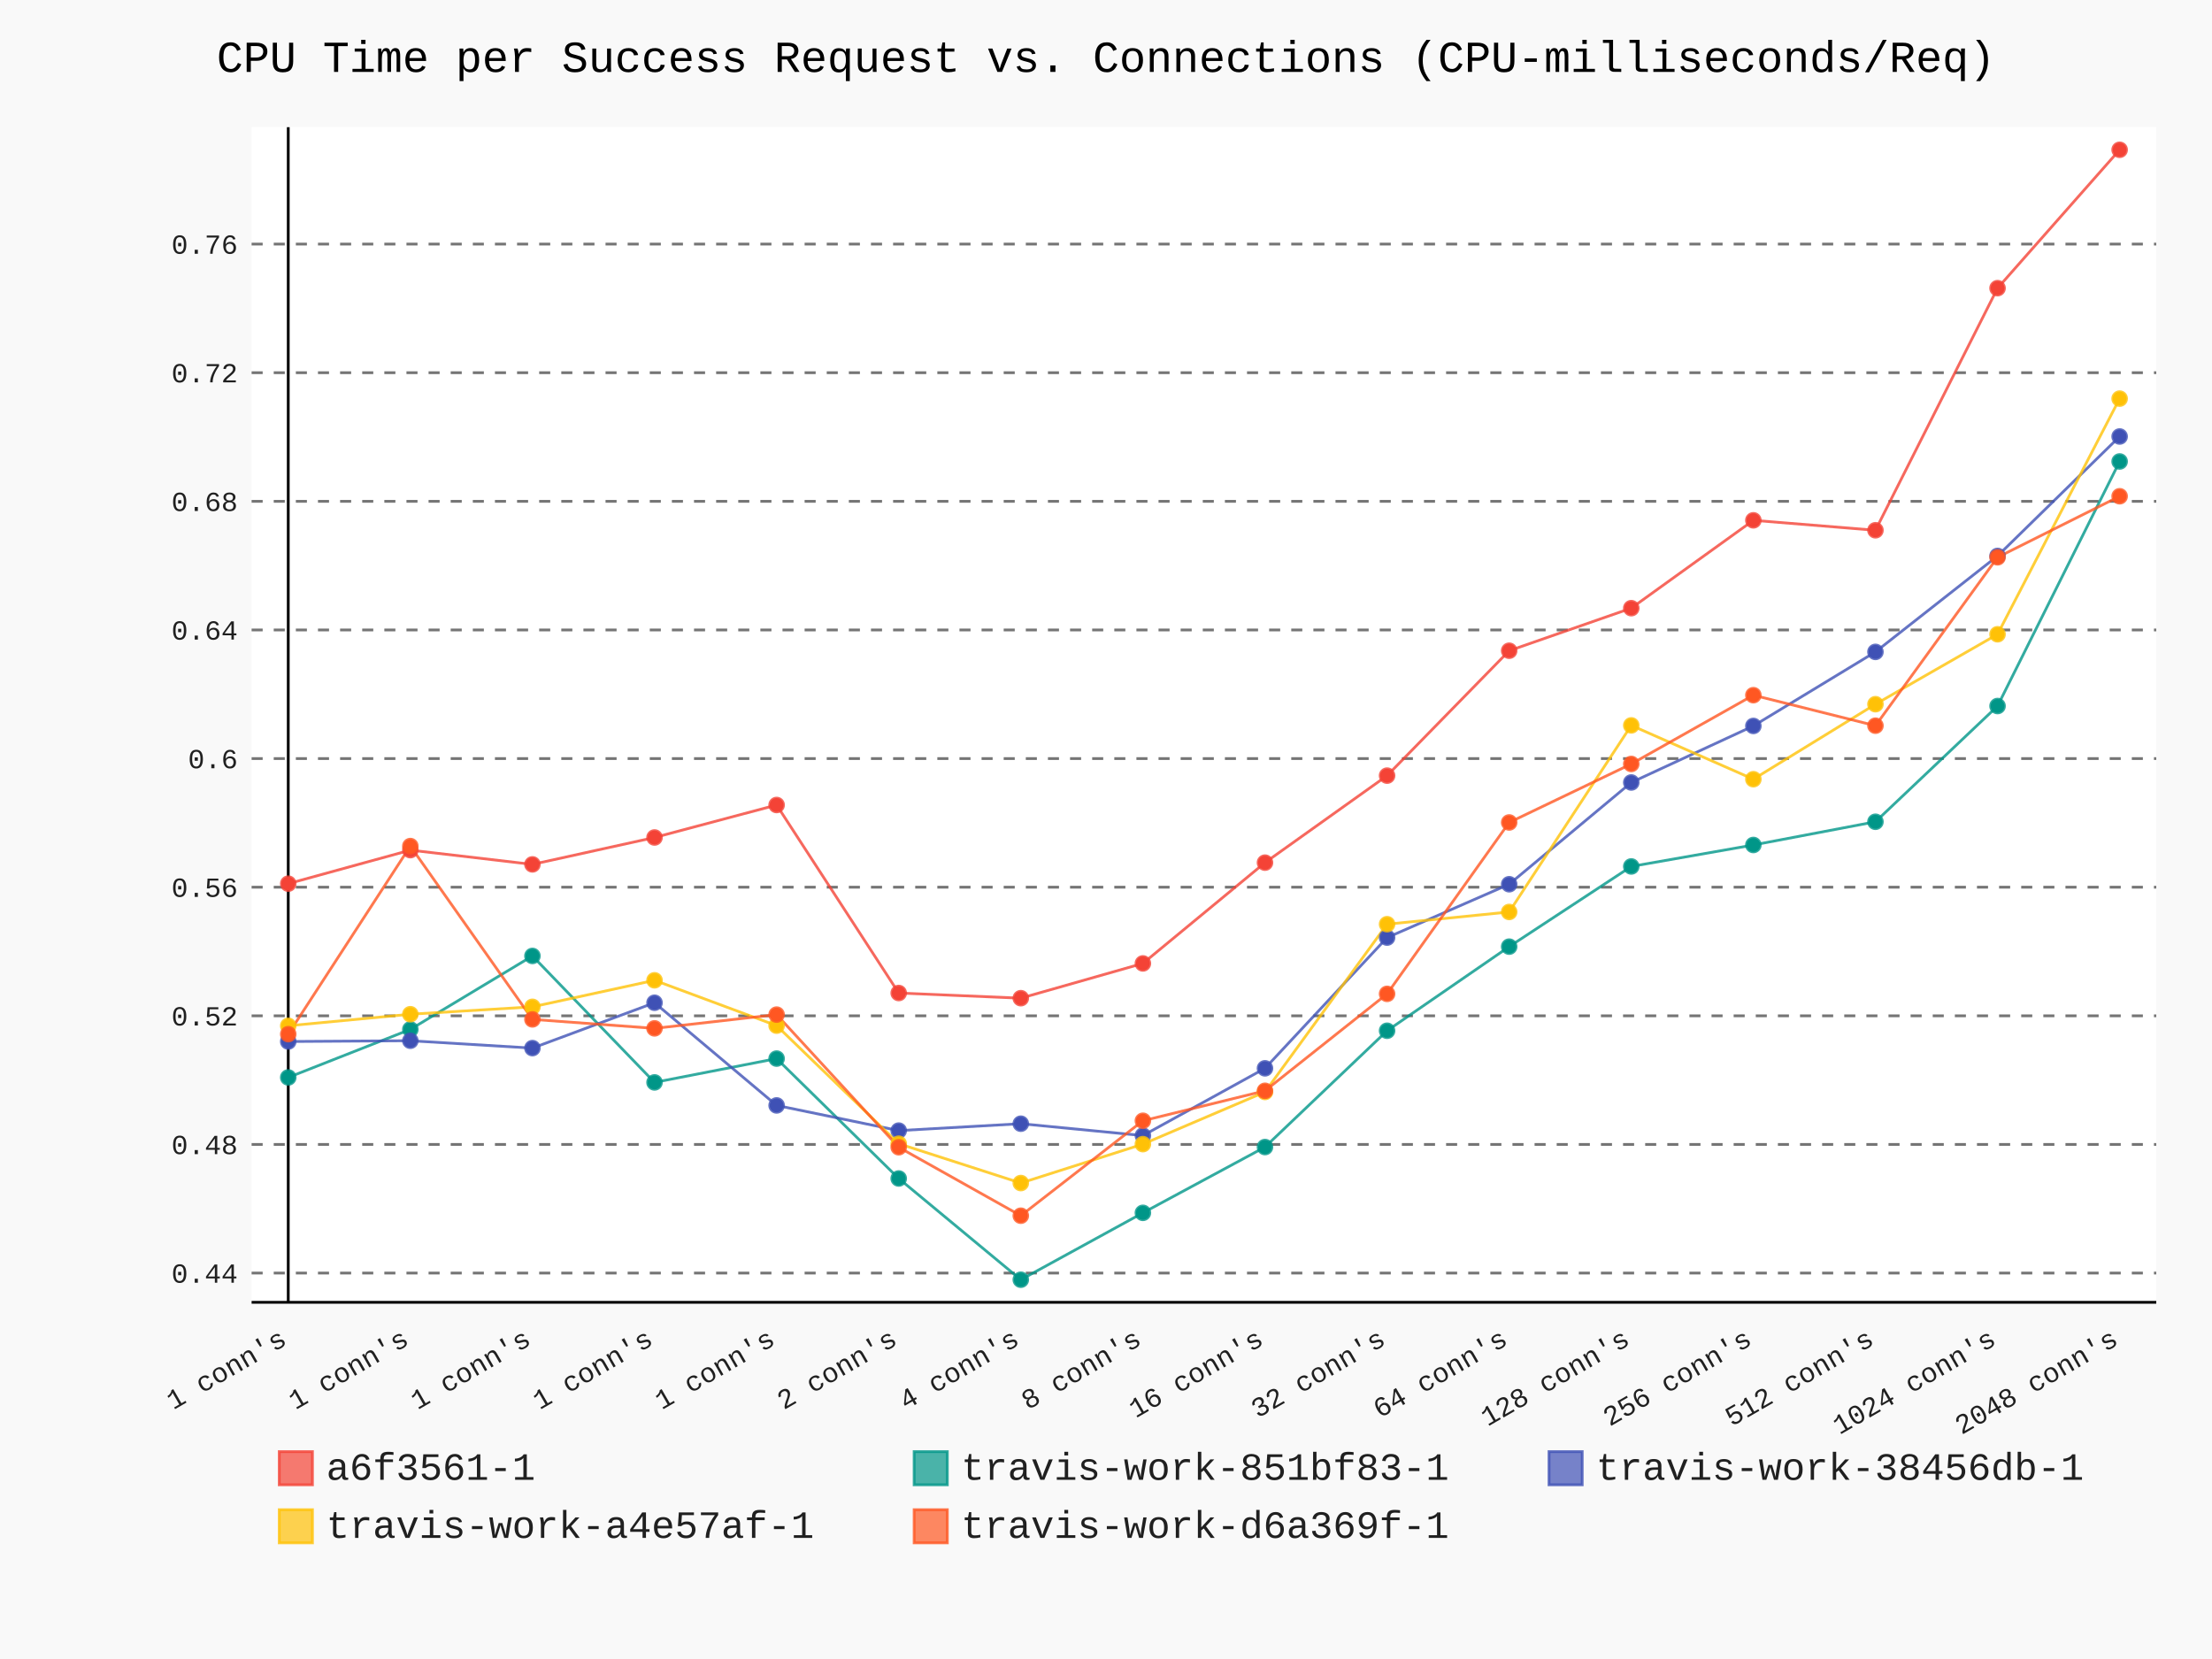
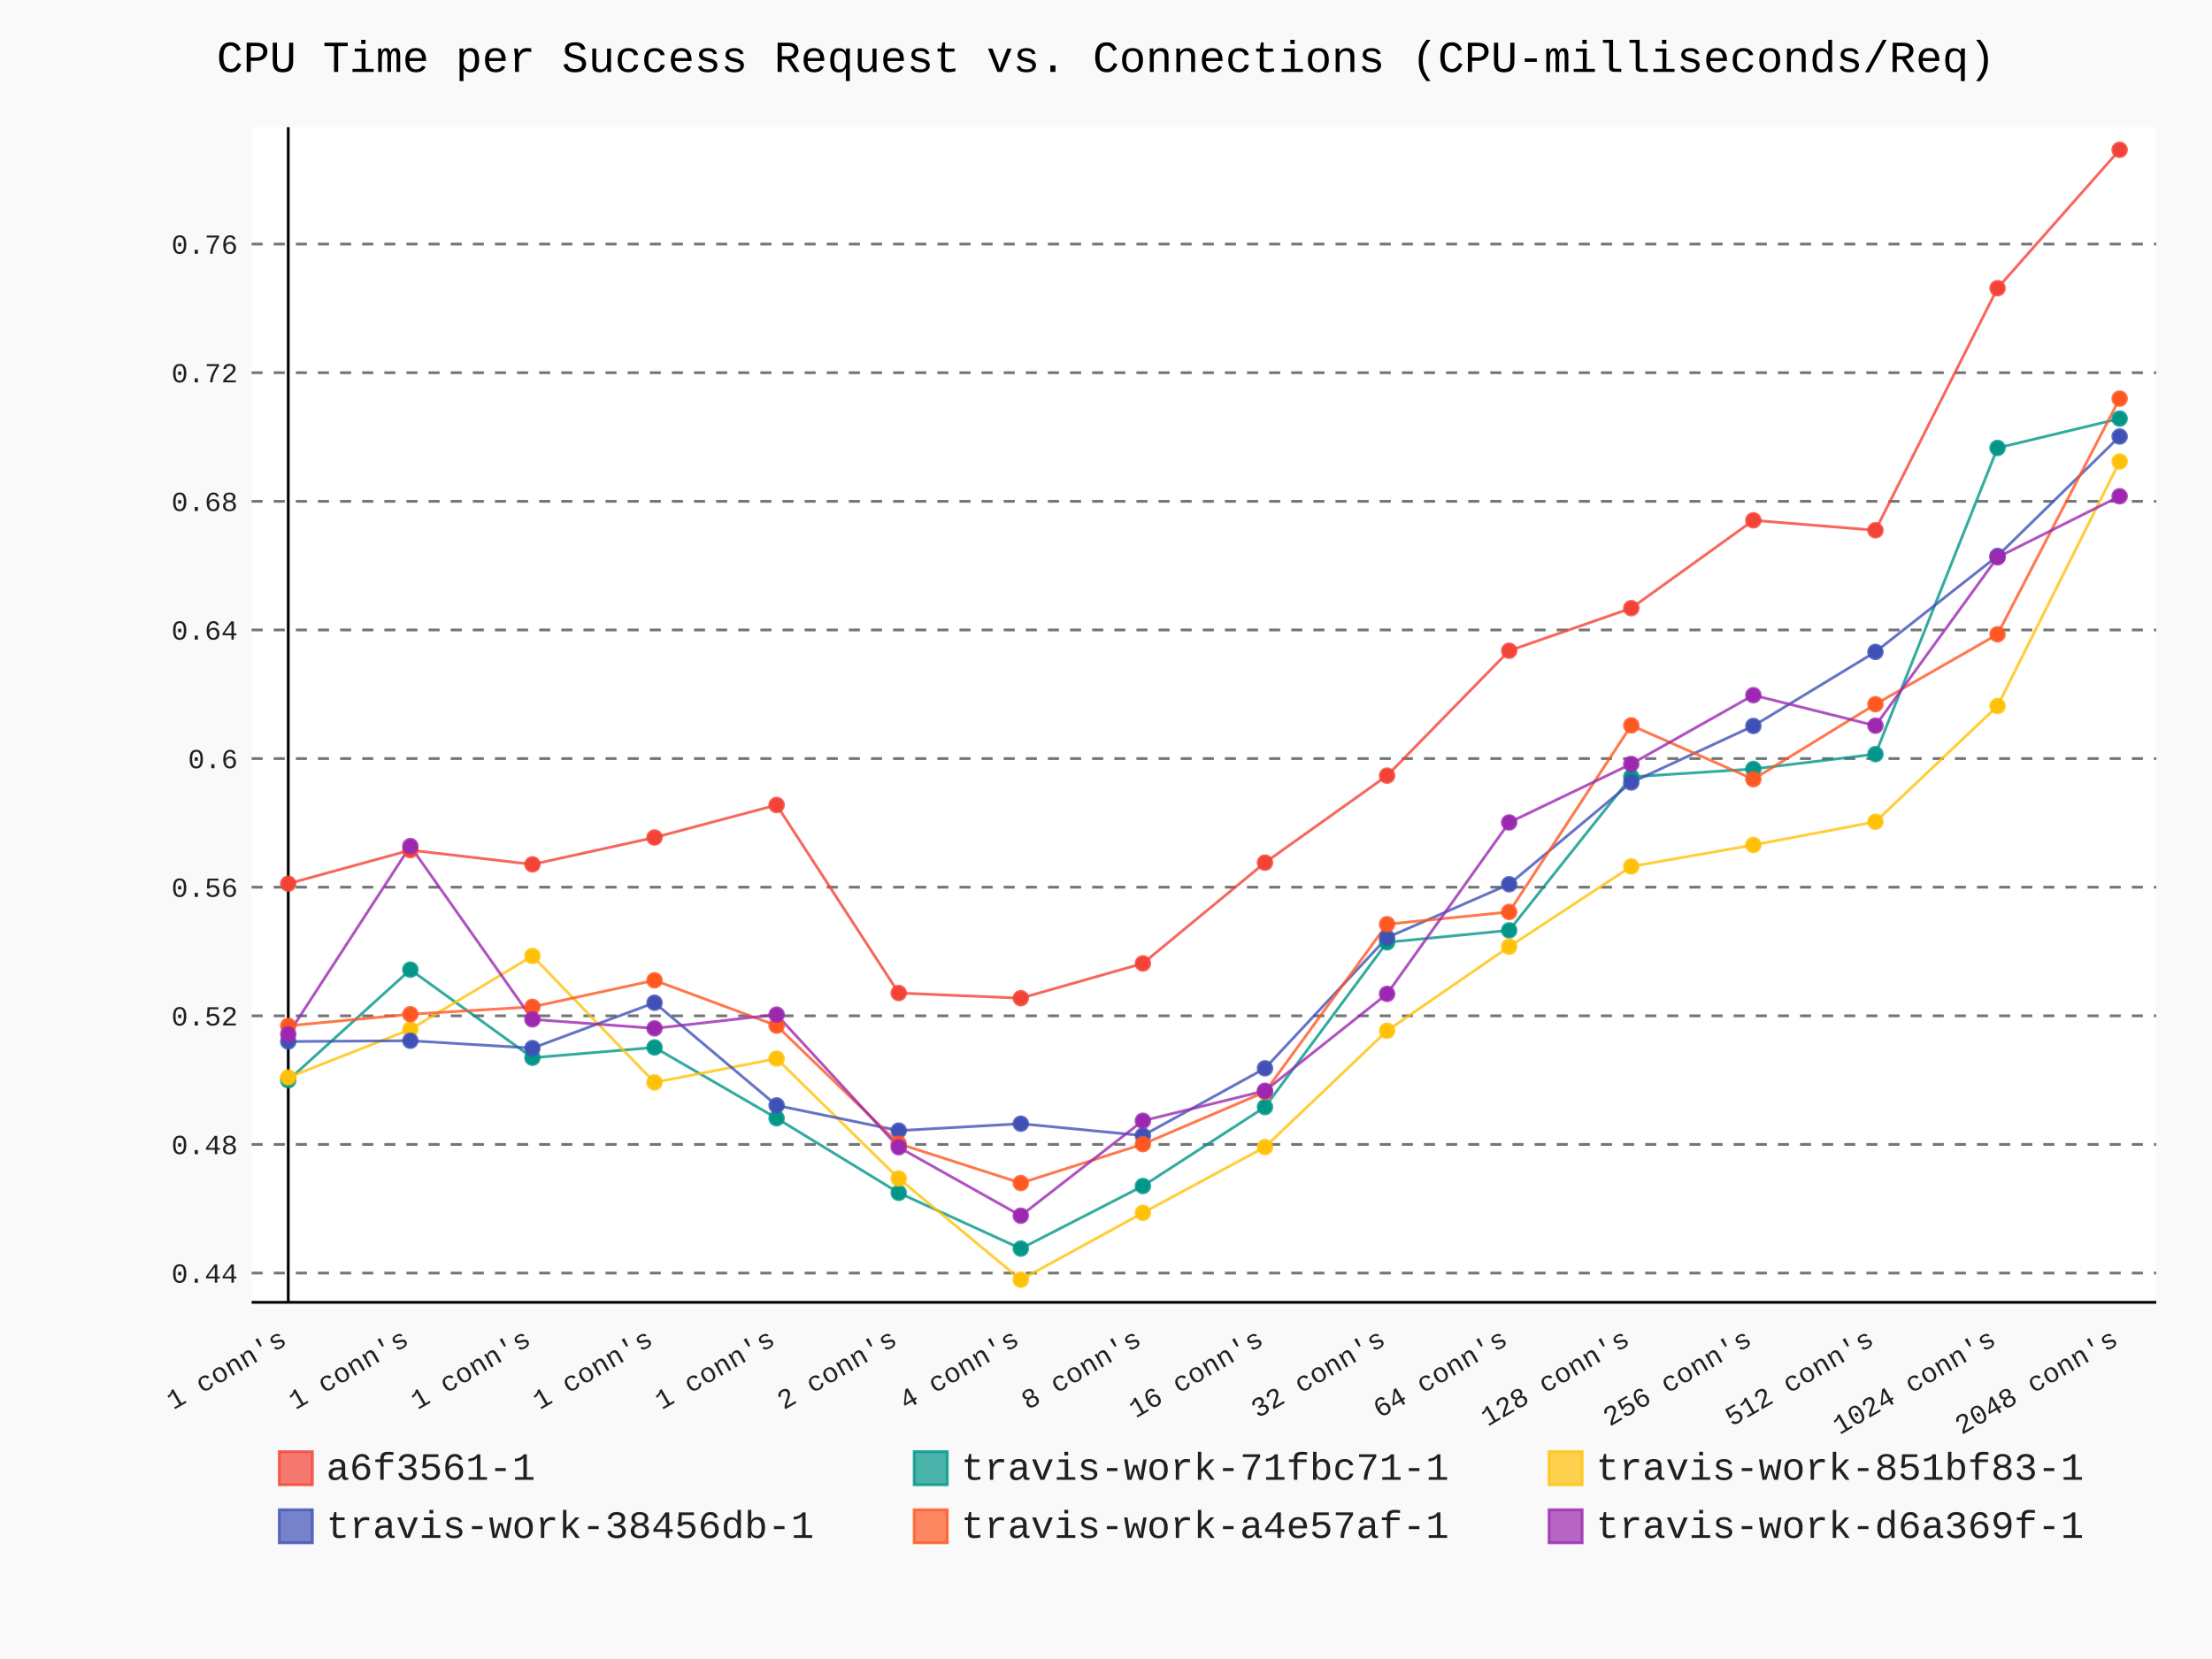
- <svg xmlns="http://www.w3.org/2000/svg" id="chart-9c4a4894-c872-4e98-b24b-a16637f0b7d1" class="pygal-chart" viewBox="0 0 800 600">
+ <svg xmlns="http://www.w3.org/2000/svg" id="chart-087a626e-515e-42c3-8184-537d43c47d2d" class="pygal-chart" viewBox="0 0 800 600">
  <defs>
-     <style type="text/css">#chart-9c4a4894-c872-4e98-b24b-a16637f0b7d1{-webkit-user-select:none;-webkit-font-smoothing:antialiased;font-family:Consolas,"Liberation Mono",Menlo,Courier,monospace}#chart-9c4a4894-c872-4e98-b24b-a16637f0b7d1 .title{font-family:Consolas,"Liberation Mono",Menlo,Courier,monospace;font-size:16px}#chart-9c4a4894-c872-4e98-b24b-a16637f0b7d1 .legends .legend text{font-family:Consolas,"Liberation Mono",Menlo,Courier,monospace;font-size:14px}#chart-9c4a4894-c872-4e98-b24b-a16637f0b7d1 .axis text{font-family:Consolas,"Liberation Mono",Menlo,Courier,monospace;font-size:10px}#chart-9c4a4894-c872-4e98-b24b-a16637f0b7d1 .axis text.major{font-family:Consolas,"Liberation Mono",Menlo,Courier,monospace;font-size:10px}#chart-9c4a4894-c872-4e98-b24b-a16637f0b7d1 .text-overlay text.value{font-family:Consolas,"Liberation Mono",Menlo,Courier,monospace;font-size:16px}#chart-9c4a4894-c872-4e98-b24b-a16637f0b7d1 .text-overlay text.label{font-family:Consolas,"Liberation Mono",Menlo,Courier,monospace;font-size:10px}#chart-9c4a4894-c872-4e98-b24b-a16637f0b7d1 .tooltip{font-family:Consolas,"Liberation Mono",Menlo,Courier,monospace;font-size:14px}#chart-9c4a4894-c872-4e98-b24b-a16637f0b7d1 text.no_data{font-family:Consolas,"Liberation Mono",Menlo,Courier,monospace;font-size:64px}
- #chart-9c4a4894-c872-4e98-b24b-a16637f0b7d1{background-color:rgba(249,249,249,1)}#chart-9c4a4894-c872-4e98-b24b-a16637f0b7d1 path,#chart-9c4a4894-c872-4e98-b24b-a16637f0b7d1 line,#chart-9c4a4894-c872-4e98-b24b-a16637f0b7d1 rect,#chart-9c4a4894-c872-4e98-b24b-a16637f0b7d1 circle{-webkit-transition:150ms;-moz-transition:150ms;transition:150ms}#chart-9c4a4894-c872-4e98-b24b-a16637f0b7d1 .graph &gt; .background{fill:rgba(249,249,249,1)}#chart-9c4a4894-c872-4e98-b24b-a16637f0b7d1 .plot &gt; .background{fill:rgba(255,255,255,1)}#chart-9c4a4894-c872-4e98-b24b-a16637f0b7d1 .graph{fill:rgba(0,0,0,.87)}#chart-9c4a4894-c872-4e98-b24b-a16637f0b7d1 text.no_data{fill:rgba(0,0,0,1)}#chart-9c4a4894-c872-4e98-b24b-a16637f0b7d1 .title{fill:rgba(0,0,0,1)}#chart-9c4a4894-c872-4e98-b24b-a16637f0b7d1 .legends .legend text{fill:rgba(0,0,0,.87)}#chart-9c4a4894-c872-4e98-b24b-a16637f0b7d1 .legends .legend:hover text{fill:rgba(0,0,0,1)}#chart-9c4a4894-c872-4e98-b24b-a16637f0b7d1 .axis .line{stroke:rgba(0,0,0,1)}#chart-9c4a4894-c872-4e98-b24b-a16637f0b7d1 .axis .guide.line{stroke:rgba(0,0,0,.54)}#chart-9c4a4894-c872-4e98-b24b-a16637f0b7d1 .axis .major.line{stroke:rgba(0,0,0,.87)}#chart-9c4a4894-c872-4e98-b24b-a16637f0b7d1 .axis text.major{fill:rgba(0,0,0,1)}#chart-9c4a4894-c872-4e98-b24b-a16637f0b7d1 .axis.y .guides:hover .guide.line,#chart-9c4a4894-c872-4e98-b24b-a16637f0b7d1 .line-graph .axis.x .guides:hover .guide.line,#chart-9c4a4894-c872-4e98-b24b-a16637f0b7d1 .stackedline-graph .axis.x .guides:hover .guide.line,#chart-9c4a4894-c872-4e98-b24b-a16637f0b7d1 .xy-graph .axis.x .guides:hover .guide.line{stroke:rgba(0,0,0,1)}#chart-9c4a4894-c872-4e98-b24b-a16637f0b7d1 .axis .guides:hover text{fill:rgba(0,0,0,1)}#chart-9c4a4894-c872-4e98-b24b-a16637f0b7d1 .reactive{fill-opacity:.7;stroke-opacity:.8}#chart-9c4a4894-c872-4e98-b24b-a16637f0b7d1 .ci{stroke:rgba(0,0,0,.87)}#chart-9c4a4894-c872-4e98-b24b-a16637f0b7d1 .reactive.active,#chart-9c4a4894-c872-4e98-b24b-a16637f0b7d1 .active .reactive{fill-opacity:.8;stroke-opacity:.9;stroke-width:4}#chart-9c4a4894-c872-4e98-b24b-a16637f0b7d1 .ci .reactive.active{stroke-width:1.5}#chart-9c4a4894-c872-4e98-b24b-a16637f0b7d1 .series text{fill:rgba(0,0,0,1)}#chart-9c4a4894-c872-4e98-b24b-a16637f0b7d1 .tooltip rect{fill:rgba(255,255,255,1);stroke:rgba(0,0,0,1);-webkit-transition:opacity 150ms;-moz-transition:opacity 150ms;transition:opacity 150ms}#chart-9c4a4894-c872-4e98-b24b-a16637f0b7d1 .tooltip .label{fill:rgba(0,0,0,.87)}#chart-9c4a4894-c872-4e98-b24b-a16637f0b7d1 .tooltip .label{fill:rgba(0,0,0,.87)}#chart-9c4a4894-c872-4e98-b24b-a16637f0b7d1 .tooltip .legend{font-size:.8em;fill:rgba(0,0,0,.54)}#chart-9c4a4894-c872-4e98-b24b-a16637f0b7d1 .tooltip .x_label{font-size:.6em;fill:rgba(0,0,0,1)}#chart-9c4a4894-c872-4e98-b24b-a16637f0b7d1 .tooltip .xlink{font-size:.5em;text-decoration:underline}#chart-9c4a4894-c872-4e98-b24b-a16637f0b7d1 .tooltip .value{font-size:1.5em}#chart-9c4a4894-c872-4e98-b24b-a16637f0b7d1 .bound{font-size:.5em}#chart-9c4a4894-c872-4e98-b24b-a16637f0b7d1 .max-value{font-size:.75em;fill:rgba(0,0,0,.54)}#chart-9c4a4894-c872-4e98-b24b-a16637f0b7d1 .map-element{fill:rgba(255,255,255,1);stroke:rgba(0,0,0,.54) !important}#chart-9c4a4894-c872-4e98-b24b-a16637f0b7d1 .map-element .reactive{fill-opacity:inherit;stroke-opacity:inherit}#chart-9c4a4894-c872-4e98-b24b-a16637f0b7d1 .color-0,#chart-9c4a4894-c872-4e98-b24b-a16637f0b7d1 .color-0 a:visited{stroke:#F44336;fill:#F44336}#chart-9c4a4894-c872-4e98-b24b-a16637f0b7d1 .color-1,#chart-9c4a4894-c872-4e98-b24b-a16637f0b7d1 .color-1 a:visited{stroke:#009688;fill:#009688}#chart-9c4a4894-c872-4e98-b24b-a16637f0b7d1 .color-2,#chart-9c4a4894-c872-4e98-b24b-a16637f0b7d1 .color-2 a:visited{stroke:#3F51B5;fill:#3F51B5}#chart-9c4a4894-c872-4e98-b24b-a16637f0b7d1 .color-3,#chart-9c4a4894-c872-4e98-b24b-a16637f0b7d1 .color-3 a:visited{stroke:#FFC107;fill:#FFC107}#chart-9c4a4894-c872-4e98-b24b-a16637f0b7d1 .color-4,#chart-9c4a4894-c872-4e98-b24b-a16637f0b7d1 .color-4 a:visited{stroke:#FF5722;fill:#FF5722}#chart-9c4a4894-c872-4e98-b24b-a16637f0b7d1 .text-overlay .color-0 text{fill:black}#chart-9c4a4894-c872-4e98-b24b-a16637f0b7d1 .text-overlay .color-1 text{fill:black}#chart-9c4a4894-c872-4e98-b24b-a16637f0b7d1 .text-overlay .color-2 text{fill:black}#chart-9c4a4894-c872-4e98-b24b-a16637f0b7d1 .text-overlay .color-3 text{fill:black}#chart-9c4a4894-c872-4e98-b24b-a16637f0b7d1 .text-overlay .color-4 text{fill:black}
- #chart-9c4a4894-c872-4e98-b24b-a16637f0b7d1 text.no_data{text-anchor:middle}#chart-9c4a4894-c872-4e98-b24b-a16637f0b7d1 .guide.line{fill:none}#chart-9c4a4894-c872-4e98-b24b-a16637f0b7d1 .centered{text-anchor:middle}#chart-9c4a4894-c872-4e98-b24b-a16637f0b7d1 .title{text-anchor:middle}#chart-9c4a4894-c872-4e98-b24b-a16637f0b7d1 .legends .legend text{fill-opacity:1}#chart-9c4a4894-c872-4e98-b24b-a16637f0b7d1 .axis.x text{text-anchor:middle}#chart-9c4a4894-c872-4e98-b24b-a16637f0b7d1 .axis.x:not(.web) text[transform]{text-anchor:start}#chart-9c4a4894-c872-4e98-b24b-a16637f0b7d1 .axis.x:not(.web) text[transform].backwards{text-anchor:end}#chart-9c4a4894-c872-4e98-b24b-a16637f0b7d1 .axis.y text{text-anchor:end}#chart-9c4a4894-c872-4e98-b24b-a16637f0b7d1 .axis.y text[transform].backwards{text-anchor:start}#chart-9c4a4894-c872-4e98-b24b-a16637f0b7d1 .axis.y2 text{text-anchor:start}#chart-9c4a4894-c872-4e98-b24b-a16637f0b7d1 .axis.y2 text[transform].backwards{text-anchor:end}#chart-9c4a4894-c872-4e98-b24b-a16637f0b7d1 .axis .guide.line{stroke-dasharray:4,4}#chart-9c4a4894-c872-4e98-b24b-a16637f0b7d1 .axis .major.guide.line{stroke-dasharray:6,6}#chart-9c4a4894-c872-4e98-b24b-a16637f0b7d1 .horizontal .axis.y .guide.line,#chart-9c4a4894-c872-4e98-b24b-a16637f0b7d1 .horizontal .axis.y2 .guide.line,#chart-9c4a4894-c872-4e98-b24b-a16637f0b7d1 .vertical .axis.x .guide.line{opacity:0}#chart-9c4a4894-c872-4e98-b24b-a16637f0b7d1 .horizontal .axis.always_show .guide.line,#chart-9c4a4894-c872-4e98-b24b-a16637f0b7d1 .vertical .axis.always_show .guide.line{opacity:1 !important}#chart-9c4a4894-c872-4e98-b24b-a16637f0b7d1 .axis.y .guides:hover .guide.line,#chart-9c4a4894-c872-4e98-b24b-a16637f0b7d1 .axis.y2 .guides:hover .guide.line,#chart-9c4a4894-c872-4e98-b24b-a16637f0b7d1 .axis.x .guides:hover .guide.line{opacity:1}#chart-9c4a4894-c872-4e98-b24b-a16637f0b7d1 .axis .guides:hover text{opacity:1}#chart-9c4a4894-c872-4e98-b24b-a16637f0b7d1 .nofill{fill:none}#chart-9c4a4894-c872-4e98-b24b-a16637f0b7d1 .subtle-fill{fill-opacity:.2}#chart-9c4a4894-c872-4e98-b24b-a16637f0b7d1 .dot{stroke-width:1px;fill-opacity:1}#chart-9c4a4894-c872-4e98-b24b-a16637f0b7d1 .dot.active{stroke-width:5px}#chart-9c4a4894-c872-4e98-b24b-a16637f0b7d1 .dot.negative{fill:transparent}#chart-9c4a4894-c872-4e98-b24b-a16637f0b7d1 text,#chart-9c4a4894-c872-4e98-b24b-a16637f0b7d1 tspan{stroke:none !important}#chart-9c4a4894-c872-4e98-b24b-a16637f0b7d1 .series text.active{opacity:1}#chart-9c4a4894-c872-4e98-b24b-a16637f0b7d1 .tooltip rect{fill-opacity:.95;stroke-width:.5}#chart-9c4a4894-c872-4e98-b24b-a16637f0b7d1 .tooltip text{fill-opacity:1}#chart-9c4a4894-c872-4e98-b24b-a16637f0b7d1 .showable{visibility:hidden}#chart-9c4a4894-c872-4e98-b24b-a16637f0b7d1 .showable.shown{visibility:visible}#chart-9c4a4894-c872-4e98-b24b-a16637f0b7d1 .gauge-background{fill:rgba(229,229,229,1);stroke:none}#chart-9c4a4894-c872-4e98-b24b-a16637f0b7d1 .bg-lines{stroke:rgba(249,249,249,1);stroke-width:2px}</style>
+     <style type="text/css">#chart-087a626e-515e-42c3-8184-537d43c47d2d{-webkit-user-select:none;-webkit-font-smoothing:antialiased;font-family:Consolas,"Liberation Mono",Menlo,Courier,monospace}#chart-087a626e-515e-42c3-8184-537d43c47d2d .title{font-family:Consolas,"Liberation Mono",Menlo,Courier,monospace;font-size:16px}#chart-087a626e-515e-42c3-8184-537d43c47d2d .legends .legend text{font-family:Consolas,"Liberation Mono",Menlo,Courier,monospace;font-size:14px}#chart-087a626e-515e-42c3-8184-537d43c47d2d .axis text{font-family:Consolas,"Liberation Mono",Menlo,Courier,monospace;font-size:10px}#chart-087a626e-515e-42c3-8184-537d43c47d2d .axis text.major{font-family:Consolas,"Liberation Mono",Menlo,Courier,monospace;font-size:10px}#chart-087a626e-515e-42c3-8184-537d43c47d2d .text-overlay text.value{font-family:Consolas,"Liberation Mono",Menlo,Courier,monospace;font-size:16px}#chart-087a626e-515e-42c3-8184-537d43c47d2d .text-overlay text.label{font-family:Consolas,"Liberation Mono",Menlo,Courier,monospace;font-size:10px}#chart-087a626e-515e-42c3-8184-537d43c47d2d .tooltip{font-family:Consolas,"Liberation Mono",Menlo,Courier,monospace;font-size:14px}#chart-087a626e-515e-42c3-8184-537d43c47d2d text.no_data{font-family:Consolas,"Liberation Mono",Menlo,Courier,monospace;font-size:64px}
+ #chart-087a626e-515e-42c3-8184-537d43c47d2d{background-color:rgba(249,249,249,1)}#chart-087a626e-515e-42c3-8184-537d43c47d2d path,#chart-087a626e-515e-42c3-8184-537d43c47d2d line,#chart-087a626e-515e-42c3-8184-537d43c47d2d rect,#chart-087a626e-515e-42c3-8184-537d43c47d2d circle{-webkit-transition:150ms;-moz-transition:150ms;transition:150ms}#chart-087a626e-515e-42c3-8184-537d43c47d2d .graph &gt; .background{fill:rgba(249,249,249,1)}#chart-087a626e-515e-42c3-8184-537d43c47d2d .plot &gt; .background{fill:rgba(255,255,255,1)}#chart-087a626e-515e-42c3-8184-537d43c47d2d .graph{fill:rgba(0,0,0,.87)}#chart-087a626e-515e-42c3-8184-537d43c47d2d text.no_data{fill:rgba(0,0,0,1)}#chart-087a626e-515e-42c3-8184-537d43c47d2d .title{fill:rgba(0,0,0,1)}#chart-087a626e-515e-42c3-8184-537d43c47d2d .legends .legend text{fill:rgba(0,0,0,.87)}#chart-087a626e-515e-42c3-8184-537d43c47d2d .legends .legend:hover text{fill:rgba(0,0,0,1)}#chart-087a626e-515e-42c3-8184-537d43c47d2d .axis .line{stroke:rgba(0,0,0,1)}#chart-087a626e-515e-42c3-8184-537d43c47d2d .axis .guide.line{stroke:rgba(0,0,0,.54)}#chart-087a626e-515e-42c3-8184-537d43c47d2d .axis .major.line{stroke:rgba(0,0,0,.87)}#chart-087a626e-515e-42c3-8184-537d43c47d2d .axis text.major{fill:rgba(0,0,0,1)}#chart-087a626e-515e-42c3-8184-537d43c47d2d .axis.y .guides:hover .guide.line,#chart-087a626e-515e-42c3-8184-537d43c47d2d .line-graph .axis.x .guides:hover .guide.line,#chart-087a626e-515e-42c3-8184-537d43c47d2d .stackedline-graph .axis.x .guides:hover .guide.line,#chart-087a626e-515e-42c3-8184-537d43c47d2d .xy-graph .axis.x .guides:hover .guide.line{stroke:rgba(0,0,0,1)}#chart-087a626e-515e-42c3-8184-537d43c47d2d .axis .guides:hover text{fill:rgba(0,0,0,1)}#chart-087a626e-515e-42c3-8184-537d43c47d2d .reactive{fill-opacity:.7;stroke-opacity:.8}#chart-087a626e-515e-42c3-8184-537d43c47d2d .ci{stroke:rgba(0,0,0,.87)}#chart-087a626e-515e-42c3-8184-537d43c47d2d .reactive.active,#chart-087a626e-515e-42c3-8184-537d43c47d2d .active .reactive{fill-opacity:.8;stroke-opacity:.9;stroke-width:4}#chart-087a626e-515e-42c3-8184-537d43c47d2d .ci .reactive.active{stroke-width:1.5}#chart-087a626e-515e-42c3-8184-537d43c47d2d .series text{fill:rgba(0,0,0,1)}#chart-087a626e-515e-42c3-8184-537d43c47d2d .tooltip rect{fill:rgba(255,255,255,1);stroke:rgba(0,0,0,1);-webkit-transition:opacity 150ms;-moz-transition:opacity 150ms;transition:opacity 150ms}#chart-087a626e-515e-42c3-8184-537d43c47d2d .tooltip .label{fill:rgba(0,0,0,.87)}#chart-087a626e-515e-42c3-8184-537d43c47d2d .tooltip .label{fill:rgba(0,0,0,.87)}#chart-087a626e-515e-42c3-8184-537d43c47d2d .tooltip .legend{font-size:.8em;fill:rgba(0,0,0,.54)}#chart-087a626e-515e-42c3-8184-537d43c47d2d .tooltip .x_label{font-size:.6em;fill:rgba(0,0,0,1)}#chart-087a626e-515e-42c3-8184-537d43c47d2d .tooltip .xlink{font-size:.5em;text-decoration:underline}#chart-087a626e-515e-42c3-8184-537d43c47d2d .tooltip .value{font-size:1.5em}#chart-087a626e-515e-42c3-8184-537d43c47d2d .bound{font-size:.5em}#chart-087a626e-515e-42c3-8184-537d43c47d2d .max-value{font-size:.75em;fill:rgba(0,0,0,.54)}#chart-087a626e-515e-42c3-8184-537d43c47d2d .map-element{fill:rgba(255,255,255,1);stroke:rgba(0,0,0,.54) !important}#chart-087a626e-515e-42c3-8184-537d43c47d2d .map-element .reactive{fill-opacity:inherit;stroke-opacity:inherit}#chart-087a626e-515e-42c3-8184-537d43c47d2d .color-0,#chart-087a626e-515e-42c3-8184-537d43c47d2d .color-0 a:visited{stroke:#F44336;fill:#F44336}#chart-087a626e-515e-42c3-8184-537d43c47d2d .color-1,#chart-087a626e-515e-42c3-8184-537d43c47d2d .color-1 a:visited{stroke:#009688;fill:#009688}#chart-087a626e-515e-42c3-8184-537d43c47d2d .color-2,#chart-087a626e-515e-42c3-8184-537d43c47d2d .color-2 a:visited{stroke:#FFC107;fill:#FFC107}#chart-087a626e-515e-42c3-8184-537d43c47d2d .color-3,#chart-087a626e-515e-42c3-8184-537d43c47d2d .color-3 a:visited{stroke:#3F51B5;fill:#3F51B5}#chart-087a626e-515e-42c3-8184-537d43c47d2d .color-4,#chart-087a626e-515e-42c3-8184-537d43c47d2d .color-4 a:visited{stroke:#FF5722;fill:#FF5722}#chart-087a626e-515e-42c3-8184-537d43c47d2d .color-5,#chart-087a626e-515e-42c3-8184-537d43c47d2d .color-5 a:visited{stroke:#9C27B0;fill:#9C27B0}#chart-087a626e-515e-42c3-8184-537d43c47d2d .text-overlay .color-0 text{fill:black}#chart-087a626e-515e-42c3-8184-537d43c47d2d .text-overlay .color-1 text{fill:black}#chart-087a626e-515e-42c3-8184-537d43c47d2d .text-overlay .color-2 text{fill:black}#chart-087a626e-515e-42c3-8184-537d43c47d2d .text-overlay .color-3 text{fill:black}#chart-087a626e-515e-42c3-8184-537d43c47d2d .text-overlay .color-4 text{fill:black}#chart-087a626e-515e-42c3-8184-537d43c47d2d .text-overlay .color-5 text{fill:black}
+ #chart-087a626e-515e-42c3-8184-537d43c47d2d text.no_data{text-anchor:middle}#chart-087a626e-515e-42c3-8184-537d43c47d2d .guide.line{fill:none}#chart-087a626e-515e-42c3-8184-537d43c47d2d .centered{text-anchor:middle}#chart-087a626e-515e-42c3-8184-537d43c47d2d .title{text-anchor:middle}#chart-087a626e-515e-42c3-8184-537d43c47d2d .legends .legend text{fill-opacity:1}#chart-087a626e-515e-42c3-8184-537d43c47d2d .axis.x text{text-anchor:middle}#chart-087a626e-515e-42c3-8184-537d43c47d2d .axis.x:not(.web) text[transform]{text-anchor:start}#chart-087a626e-515e-42c3-8184-537d43c47d2d .axis.x:not(.web) text[transform].backwards{text-anchor:end}#chart-087a626e-515e-42c3-8184-537d43c47d2d .axis.y text{text-anchor:end}#chart-087a626e-515e-42c3-8184-537d43c47d2d .axis.y text[transform].backwards{text-anchor:start}#chart-087a626e-515e-42c3-8184-537d43c47d2d .axis.y2 text{text-anchor:start}#chart-087a626e-515e-42c3-8184-537d43c47d2d .axis.y2 text[transform].backwards{text-anchor:end}#chart-087a626e-515e-42c3-8184-537d43c47d2d .axis .guide.line{stroke-dasharray:4,4}#chart-087a626e-515e-42c3-8184-537d43c47d2d .axis .major.guide.line{stroke-dasharray:6,6}#chart-087a626e-515e-42c3-8184-537d43c47d2d .horizontal .axis.y .guide.line,#chart-087a626e-515e-42c3-8184-537d43c47d2d .horizontal .axis.y2 .guide.line,#chart-087a626e-515e-42c3-8184-537d43c47d2d .vertical .axis.x .guide.line{opacity:0}#chart-087a626e-515e-42c3-8184-537d43c47d2d .horizontal .axis.always_show .guide.line,#chart-087a626e-515e-42c3-8184-537d43c47d2d .vertical .axis.always_show .guide.line{opacity:1 !important}#chart-087a626e-515e-42c3-8184-537d43c47d2d .axis.y .guides:hover .guide.line,#chart-087a626e-515e-42c3-8184-537d43c47d2d .axis.y2 .guides:hover .guide.line,#chart-087a626e-515e-42c3-8184-537d43c47d2d .axis.x .guides:hover .guide.line{opacity:1}#chart-087a626e-515e-42c3-8184-537d43c47d2d .axis .guides:hover text{opacity:1}#chart-087a626e-515e-42c3-8184-537d43c47d2d .nofill{fill:none}#chart-087a626e-515e-42c3-8184-537d43c47d2d .subtle-fill{fill-opacity:.2}#chart-087a626e-515e-42c3-8184-537d43c47d2d .dot{stroke-width:1px;fill-opacity:1}#chart-087a626e-515e-42c3-8184-537d43c47d2d .dot.active{stroke-width:5px}#chart-087a626e-515e-42c3-8184-537d43c47d2d .dot.negative{fill:transparent}#chart-087a626e-515e-42c3-8184-537d43c47d2d text,#chart-087a626e-515e-42c3-8184-537d43c47d2d tspan{stroke:none !important}#chart-087a626e-515e-42c3-8184-537d43c47d2d .series text.active{opacity:1}#chart-087a626e-515e-42c3-8184-537d43c47d2d .tooltip rect{fill-opacity:.95;stroke-width:.5}#chart-087a626e-515e-42c3-8184-537d43c47d2d .tooltip text{fill-opacity:1}#chart-087a626e-515e-42c3-8184-537d43c47d2d .showable{visibility:hidden}#chart-087a626e-515e-42c3-8184-537d43c47d2d .showable.shown{visibility:visible}#chart-087a626e-515e-42c3-8184-537d43c47d2d .gauge-background{fill:rgba(229,229,229,1);stroke:none}#chart-087a626e-515e-42c3-8184-537d43c47d2d .bg-lines{stroke:rgba(249,249,249,1);stroke-width:2px}</style>
  </defs>
  <g class="graph line-graph vertical">
    <rect x="0" y="0" width="800" height="600" class="background" />
    <g transform="translate(91, 46)" class="plot">
      <rect x="0" y="0" width="688.842" height="425.0" class="background" />
      <g class="axis y always_show">
        <path d="M0 425 h688.842" class="line" />
        <g class="guides">
          <path d="M0 414.419 h688.842" class="guide line" />
          <text x="-5" y="417.919" class="">0.44</text>
        </g>
        <g class="guides">
          <path d="M0 367.901 h688.842" class="guide line" />
          <text x="-5" y="371.401" class="">0.48</text>
        </g>
        <g class="guides">
          <path d="M0 321.383 h688.842" class="guide line" />
          <text x="-5" y="324.883" class="">0.52</text>
        </g>
        <g class="guides">
          <path d="M0 274.865 h688.842" class="guide line" />
          <text x="-5" y="278.365" class="">0.56</text>
        </g>
        <g class="guides">
          <path d="M0 228.348 h688.842" class="guide line" />
          <text x="-5" y="231.848" class="">0.6</text>
        </g>
        <g class="guides">
          <path d="M0 181.83 h688.842" class="guide line" />
          <text x="-5" y="185.33" class="">0.64</text>
        </g>
        <g class="guides">
          <path d="M0 135.312 h688.842" class="guide line" />
          <text x="-5" y="138.812" class="">0.68</text>
        </g>
        <g class="guides">
          <path d="M0 88.794 h688.842" class="guide line" />
          <text x="-5" y="92.294" class="">0.72</text>
        </g>
        <g class="guides">
          <path d="M0 42.276 h688.842" class="guide line" />
          <text x="-5" y="45.776" class="">0.76</text>
        </g>
      </g>
      <g class="axis x">
        <g class="guides">
          <path d="M13.247 0 v425" class="line" />
          <text x="13.247" y="440.0" class="backwards" transform="rotate(330 13.24697 440)">1 conn's</text>
        </g>
        <g class="guides">
          <path d="M57.404 0 v425" class="guide line" />
          <text x="57.404" y="440.0" class="backwards" transform="rotate(330 57.40353 440)">1 conn's</text>
        </g>
        <g class="guides">
          <path d="M101.56 0 v425" class="guide line" />
          <text x="101.56" y="440.0" class="backwards" transform="rotate(330 101.5601 440)">1 conn's</text>
        </g>
        <g class="guides">
          <path d="M145.717 0 v425" class="guide line" />
          <text x="145.717" y="440.0" class="backwards" transform="rotate(330 145.7166 440)">1 conn's</text>
        </g>
        <g class="guides">
          <path d="M189.873 0 v425" class="guide line" />
          <text x="189.873" y="440.0" class="backwards" transform="rotate(330 189.8732 440)">1 conn's</text>
        </g>
        <g class="guides">
          <path d="M234.03 0 v425" class="guide line" />
          <text x="234.03" y="440.0" class="backwards" transform="rotate(330 234.0298 440)">2 conn's</text>
        </g>
        <g class="guides">
          <path d="M278.186 0 v425" class="guide line" />
          <text x="278.186" y="440.0" class="backwards" transform="rotate(330 278.1863 440)">4 conn's</text>
        </g>
        <g class="guides">
          <path d="M322.343 0 v425" class="guide line" />
          <text x="322.343" y="440.0" class="backwards" transform="rotate(330 322.3429 440)">8 conn's</text>
        </g>
        <g class="guides">
          <path d="M366.499 0 v425" class="guide line" />
          <text x="366.499" y="440.0" class="backwards" transform="rotate(330 366.4994 440)">16 conn's</text>
        </g>
        <g class="guides">
          <path d="M410.656 0 v425" class="guide line" />
          <text x="410.656" y="440.0" class="backwards" transform="rotate(330 410.656 440)">32 conn's</text>
        </g>
        <g class="guides">
          <path d="M454.813 0 v425" class="guide line" />
          <text x="454.813" y="440.0" class="backwards" transform="rotate(330 454.8126 440)">64 conn's</text>
        </g>
        <g class="guides">
          <path d="M498.969 0 v425" class="guide line" />
          <text x="498.969" y="440.0" class="backwards" transform="rotate(330 498.9691 440)">128 conn's</text>
        </g>
        <g class="guides">
          <path d="M543.126 0 v425" class="guide line" />
          <text x="543.126" y="440.0" class="backwards" transform="rotate(330 543.1257 440)">256 conn's</text>
        </g>
        <g class="guides">
          <path d="M587.282 0 v425" class="guide line" />
          <text x="587.282" y="440.0" class="backwards" transform="rotate(330 587.2822 440)">512 conn's</text>
        </g>
        <g class="guides">
          <path d="M631.439 0 v425" class="guide line" />
          <text x="631.439" y="440.0" class="backwards" transform="rotate(330 631.4388 440)">1024 conn's</text>
        </g>
        <g class="guides">
          <path d="M675.595 0 v425" class="guide line" />
          <text x="675.595" y="440.0" class="backwards" transform="rotate(330 675.5954 440)">2048 conn's</text>
        </g>
      </g>
      <g class="series serie-0 color-0">
        <path d="M13.247 273.59 L57.404 261.464 101.56 266.616 145.717 256.887 189.873 245.139 234.03 313.14 278.186 315.005 322.343 302.431 366.499 265.988 410.656 234.518 454.813 189.344 498.969 173.95 543.126 142.184 587.282 145.779 631.439 58.215 675.595 8.173" class="line reactive nofill" />
      </g>
      <g class="series serie-1 color-1">
+         <path d="M13.247 344.702 L57.404 304.69 101.56 336.55 145.717 332.813 189.873 358.419 234.03 385.393 278.186 405.574 322.343 382.935 366.499 354.372 410.656 294.792 454.813 290.472 498.969 234.962 543.126 232.102 587.282 226.741 631.439 116.001 675.595 105.394" class="line reactive nofill" />
+       </g>
+       <g class="series serie-2 color-2">
        <path d="M13.247 343.669 L57.404 326.291 101.56 299.731 145.717 345.466 189.873 336.854 234.03 380.215 278.186 416.827 322.343 392.641 366.499 368.849 410.656 326.785 454.813 296.368 498.969 267.364 543.126 259.6 587.282 251.203 631.439 209.346 675.595 120.899" class="line reactive nofill" />
      </g>
-       <g class="series serie-2 color-2">
+       <g class="series serie-3 color-3">
        <path d="M13.247 330.678 L57.404 330.397 101.56 333.064 145.717 316.658 189.873 353.789 234.03 362.9 278.186 360.404 322.343 364.699 366.499 340.372 410.656 293.09 454.813 273.796 498.969 236.994 543.126 216.548 587.282 189.765 631.439 155.069 675.595 111.865" class="line reactive nofill" />
      </g>
-       <g class="series serie-3 color-3">
+       <g class="series serie-4 color-4">
        <path d="M13.247 324.988 L57.404 320.806 101.56 318.136 145.717 308.541 189.873 324.941 234.03 367.634 278.186 381.866 322.343 367.788 366.499 348.921 410.656 288.249 454.813 283.824 498.969 216.346 543.126 235.81 587.282 208.685 631.439 183.392 675.595 98.164" class="line reactive nofill" />
      </g>
-       <g class="series serie-4 color-4">
+       <g class="series serie-5 color-5">
        <path d="M13.247 328.017 L57.404 259.994 101.56 322.673 145.717 325.923 189.873 320.949 234.03 368.915 278.186 393.677 322.343 359.338 366.499 348.5 410.656 313.442 454.813 251.454 498.969 230.297 543.126 205.421 587.282 216.458 631.439 155.557 675.595 133.476" class="line reactive nofill" />
      </g>
    </g>
    <g class="titles">
      <text x="400.0" y="26" class="title plot_title">CPU Time per Success Request vs. Connections (CPU-milliseconds/Req)</text>
    </g>
    <g transform="translate(91, 46)" class="plot overlay">
      <g class="series serie-0 color-0">
        <g class="dots">
          <circle cx="13.247" cy="273.59" r="2.5" class="dot reactive tooltip-trigger" />
        </g>
        <g class="dots">
          <circle cx="57.404" cy="261.464" r="2.5" class="dot reactive tooltip-trigger" />
        </g>
        <g class="dots">
          <circle cx="101.56" cy="266.616" r="2.5" class="dot reactive tooltip-trigger" />
        </g>
        <g class="dots">
          <circle cx="145.717" cy="256.887" r="2.5" class="dot reactive tooltip-trigger" />
        </g>
        <g class="dots">
          <circle cx="189.873" cy="245.139" r="2.5" class="dot reactive tooltip-trigger" />
        </g>
        <g class="dots">
          <circle cx="234.03" cy="313.14" r="2.5" class="dot reactive tooltip-trigger" />
        </g>
        <g class="dots">
          <circle cx="278.186" cy="315.005" r="2.5" class="dot reactive tooltip-trigger" />
        </g>
        <g class="dots">
          <circle cx="322.343" cy="302.431" r="2.5" class="dot reactive tooltip-trigger" />
        </g>
        <g class="dots">
          <circle cx="366.499" cy="265.988" r="2.5" class="dot reactive tooltip-trigger" />
        </g>
        <g class="dots">
          <circle cx="410.656" cy="234.518" r="2.5" class="dot reactive tooltip-trigger" />
        </g>
        <g class="dots">
          <circle cx="454.813" cy="189.344" r="2.5" class="dot reactive tooltip-trigger" />
        </g>
        <g class="dots">
          <circle cx="498.969" cy="173.95" r="2.5" class="dot reactive tooltip-trigger" />
        </g>
        <g class="dots">
          <circle cx="543.126" cy="142.184" r="2.5" class="dot reactive tooltip-trigger" />
        </g>
        <g class="dots">
          <circle cx="587.282" cy="145.779" r="2.5" class="dot reactive tooltip-trigger" />
        </g>
        <g class="dots">
          <circle cx="631.439" cy="58.215" r="2.5" class="dot reactive tooltip-trigger" />
        </g>
        <g class="dots">
          <circle cx="675.595" cy="8.173" r="2.5" class="dot reactive tooltip-trigger" />
        </g>
      </g>
      <g class="series serie-1 color-1">
        <g class="dots">
+           <circle cx="13.247" cy="344.702" r="2.5" class="dot reactive tooltip-trigger" />
+         </g>
+         <g class="dots">
+           <circle cx="57.404" cy="304.69" r="2.5" class="dot reactive tooltip-trigger" />
+         </g>
+         <g class="dots">
+           <circle cx="101.56" cy="336.55" r="2.5" class="dot reactive tooltip-trigger" />
+         </g>
+         <g class="dots">
+           <circle cx="145.717" cy="332.813" r="2.5" class="dot reactive tooltip-trigger" />
+         </g>
+         <g class="dots">
+           <circle cx="189.873" cy="358.419" r="2.5" class="dot reactive tooltip-trigger" />
+         </g>
+         <g class="dots">
+           <circle cx="234.03" cy="385.393" r="2.5" class="dot reactive tooltip-trigger" />
+         </g>
+         <g class="dots">
+           <circle cx="278.186" cy="405.574" r="2.5" class="dot reactive tooltip-trigger" />
+         </g>
+         <g class="dots">
+           <circle cx="322.343" cy="382.935" r="2.5" class="dot reactive tooltip-trigger" />
+         </g>
+         <g class="dots">
+           <circle cx="366.499" cy="354.372" r="2.5" class="dot reactive tooltip-trigger" />
+         </g>
+         <g class="dots">
+           <circle cx="410.656" cy="294.792" r="2.5" class="dot reactive tooltip-trigger" />
+         </g>
+         <g class="dots">
+           <circle cx="454.813" cy="290.472" r="2.5" class="dot reactive tooltip-trigger" />
+         </g>
+         <g class="dots">
+           <circle cx="498.969" cy="234.962" r="2.5" class="dot reactive tooltip-trigger" />
+         </g>
+         <g class="dots">
+           <circle cx="543.126" cy="232.102" r="2.5" class="dot reactive tooltip-trigger" />
+         </g>
+         <g class="dots">
+           <circle cx="587.282" cy="226.741" r="2.5" class="dot reactive tooltip-trigger" />
+         </g>
+         <g class="dots">
+           <circle cx="631.439" cy="116.001" r="2.5" class="dot reactive tooltip-trigger" />
+         </g>
+         <g class="dots">
+           <circle cx="675.595" cy="105.394" r="2.5" class="dot reactive tooltip-trigger" />
+         </g>
+       </g>
+       <g class="series serie-2 color-2">
+         <g class="dots">
          <circle cx="13.247" cy="343.669" r="2.5" class="dot reactive tooltip-trigger" />
        </g>
        <g class="dots">
          <circle cx="57.404" cy="326.291" r="2.5" class="dot reactive tooltip-trigger" />
        </g>
        <g class="dots">
          <circle cx="101.56" cy="299.731" r="2.5" class="dot reactive tooltip-trigger" />
        </g>
        <g class="dots">
          <circle cx="145.717" cy="345.466" r="2.5" class="dot reactive tooltip-trigger" />
        </g>
        <g class="dots">
          <circle cx="189.873" cy="336.854" r="2.5" class="dot reactive tooltip-trigger" />
        </g>
        <g class="dots">
          <circle cx="234.03" cy="380.215" r="2.5" class="dot reactive tooltip-trigger" />
        </g>
        <g class="dots">
          <circle cx="278.186" cy="416.827" r="2.5" class="dot reactive tooltip-trigger" />
        </g>
        <g class="dots">
          <circle cx="322.343" cy="392.641" r="2.5" class="dot reactive tooltip-trigger" />
        </g>
        <g class="dots">
          <circle cx="366.499" cy="368.849" r="2.5" class="dot reactive tooltip-trigger" />
        </g>
        <g class="dots">
          <circle cx="410.656" cy="326.785" r="2.5" class="dot reactive tooltip-trigger" />
        </g>
        <g class="dots">
          <circle cx="454.813" cy="296.368" r="2.5" class="dot reactive tooltip-trigger" />
        </g>
        <g class="dots">
          <circle cx="498.969" cy="267.364" r="2.5" class="dot reactive tooltip-trigger" />
        </g>
        <g class="dots">
          <circle cx="543.126" cy="259.6" r="2.5" class="dot reactive tooltip-trigger" />
        </g>
        <g class="dots">
          <circle cx="587.282" cy="251.203" r="2.5" class="dot reactive tooltip-trigger" />
        </g>
        <g class="dots">
          <circle cx="631.439" cy="209.346" r="2.5" class="dot reactive tooltip-trigger" />
        </g>
        <g class="dots">
          <circle cx="675.595" cy="120.899" r="2.5" class="dot reactive tooltip-trigger" />
        </g>
      </g>
-       <g class="series serie-2 color-2">
+       <g class="series serie-3 color-3">
        <g class="dots">
          <circle cx="13.247" cy="330.678" r="2.5" class="dot reactive tooltip-trigger" />
        </g>
        <g class="dots">
          <circle cx="57.404" cy="330.397" r="2.5" class="dot reactive tooltip-trigger" />
        </g>
        <g class="dots">
          <circle cx="101.56" cy="333.064" r="2.5" class="dot reactive tooltip-trigger" />
        </g>
        <g class="dots">
          <circle cx="145.717" cy="316.658" r="2.5" class="dot reactive tooltip-trigger" />
        </g>
        <g class="dots">
          <circle cx="189.873" cy="353.789" r="2.5" class="dot reactive tooltip-trigger" />
        </g>
        <g class="dots">
          <circle cx="234.03" cy="362.9" r="2.5" class="dot reactive tooltip-trigger" />
        </g>
        <g class="dots">
          <circle cx="278.186" cy="360.404" r="2.5" class="dot reactive tooltip-trigger" />
        </g>
        <g class="dots">
          <circle cx="322.343" cy="364.699" r="2.5" class="dot reactive tooltip-trigger" />
        </g>
        <g class="dots">
          <circle cx="366.499" cy="340.372" r="2.5" class="dot reactive tooltip-trigger" />
        </g>
        <g class="dots">
          <circle cx="410.656" cy="293.09" r="2.5" class="dot reactive tooltip-trigger" />
        </g>
        <g class="dots">
          <circle cx="454.813" cy="273.796" r="2.5" class="dot reactive tooltip-trigger" />
        </g>
        <g class="dots">
          <circle cx="498.969" cy="236.994" r="2.5" class="dot reactive tooltip-trigger" />
        </g>
        <g class="dots">
          <circle cx="543.126" cy="216.548" r="2.5" class="dot reactive tooltip-trigger" />
        </g>
        <g class="dots">
          <circle cx="587.282" cy="189.765" r="2.5" class="dot reactive tooltip-trigger" />
        </g>
        <g class="dots">
          <circle cx="631.439" cy="155.069" r="2.5" class="dot reactive tooltip-trigger" />
        </g>
        <g class="dots">
          <circle cx="675.595" cy="111.865" r="2.5" class="dot reactive tooltip-trigger" />
        </g>
      </g>
-       <g class="series serie-3 color-3">
+       <g class="series serie-4 color-4">
        <g class="dots">
          <circle cx="13.247" cy="324.988" r="2.5" class="dot reactive tooltip-trigger" />
        </g>
        <g class="dots">
          <circle cx="57.404" cy="320.806" r="2.5" class="dot reactive tooltip-trigger" />
        </g>
        <g class="dots">
          <circle cx="101.56" cy="318.136" r="2.5" class="dot reactive tooltip-trigger" />
        </g>
        <g class="dots">
          <circle cx="145.717" cy="308.541" r="2.5" class="dot reactive tooltip-trigger" />
        </g>
        <g class="dots">
          <circle cx="189.873" cy="324.941" r="2.5" class="dot reactive tooltip-trigger" />
        </g>
        <g class="dots">
          <circle cx="234.03" cy="367.634" r="2.5" class="dot reactive tooltip-trigger" />
        </g>
        <g class="dots">
          <circle cx="278.186" cy="381.866" r="2.5" class="dot reactive tooltip-trigger" />
        </g>
        <g class="dots">
          <circle cx="322.343" cy="367.788" r="2.5" class="dot reactive tooltip-trigger" />
        </g>
        <g class="dots">
          <circle cx="366.499" cy="348.921" r="2.5" class="dot reactive tooltip-trigger" />
        </g>
        <g class="dots">
          <circle cx="410.656" cy="288.249" r="2.5" class="dot reactive tooltip-trigger" />
        </g>
        <g class="dots">
          <circle cx="454.813" cy="283.824" r="2.5" class="dot reactive tooltip-trigger" />
        </g>
        <g class="dots">
          <circle cx="498.969" cy="216.346" r="2.5" class="dot reactive tooltip-trigger" />
        </g>
        <g class="dots">
          <circle cx="543.126" cy="235.81" r="2.5" class="dot reactive tooltip-trigger" />
        </g>
        <g class="dots">
          <circle cx="587.282" cy="208.685" r="2.5" class="dot reactive tooltip-trigger" />
        </g>
        <g class="dots">
          <circle cx="631.439" cy="183.392" r="2.5" class="dot reactive tooltip-trigger" />
        </g>
        <g class="dots">
          <circle cx="675.595" cy="98.164" r="2.5" class="dot reactive tooltip-trigger" />
        </g>
      </g>
-       <g class="series serie-4 color-4">
+       <g class="series serie-5 color-5">
        <g class="dots">
          <circle cx="13.247" cy="328.017" r="2.5" class="dot reactive tooltip-trigger" />
        </g>
        <g class="dots">
          <circle cx="57.404" cy="259.994" r="2.5" class="dot reactive tooltip-trigger" />
        </g>
        <g class="dots">
          <circle cx="101.56" cy="322.673" r="2.5" class="dot reactive tooltip-trigger" />
        </g>
        <g class="dots">
          <circle cx="145.717" cy="325.923" r="2.5" class="dot reactive tooltip-trigger" />
        </g>
        <g class="dots">
          <circle cx="189.873" cy="320.949" r="2.5" class="dot reactive tooltip-trigger" />
        </g>
        <g class="dots">
          <circle cx="234.03" cy="368.915" r="2.5" class="dot reactive tooltip-trigger" />
        </g>
        <g class="dots">
          <circle cx="278.186" cy="393.677" r="2.5" class="dot reactive tooltip-trigger" />
        </g>
        <g class="dots">
          <circle cx="322.343" cy="359.338" r="2.5" class="dot reactive tooltip-trigger" />
        </g>
        <g class="dots">
          <circle cx="366.499" cy="348.5" r="2.5" class="dot reactive tooltip-trigger" />
        </g>
        <g class="dots">
          <circle cx="410.656" cy="313.442" r="2.5" class="dot reactive tooltip-trigger" />
        </g>
        <g class="dots">
          <circle cx="454.813" cy="251.454" r="2.5" class="dot reactive tooltip-trigger" />
        </g>
        <g class="dots">
          <circle cx="498.969" cy="230.297" r="2.5" class="dot reactive tooltip-trigger" />
        </g>
        <g class="dots">
          <circle cx="543.126" cy="205.421" r="2.5" class="dot reactive tooltip-trigger" />
        </g>
        <g class="dots">
          <circle cx="587.282" cy="216.458" r="2.5" class="dot reactive tooltip-trigger" />
        </g>
        <g class="dots">
          <circle cx="631.439" cy="155.557" r="2.5" class="dot reactive tooltip-trigger" />
        </g>
        <g class="dots">
          <circle cx="675.595" cy="133.476" r="2.5" class="dot reactive tooltip-trigger" />
        </g>
      </g>
    </g>
    <g transform="translate(91, 46)" class="plot text-overlay">
      <g class="series serie-0 color-0" />
      <g class="series serie-1 color-1" />
      <g class="series serie-2 color-2" />
      <g class="series serie-3 color-3" />
      <g class="series serie-4 color-4" />
+       <g class="series serie-5 color-5" />
    </g>
    <g transform="translate(91, 46)" class="plot tooltip-overlay">
      <g transform="translate(0 0)" style="opacity: 0" class="tooltip">
        <rect rx="0" ry="0" width="0" height="0" class="tooltip-box" />
        <g class="text" />
      </g>
    </g>
    <g transform="translate(101, 524)" class="legends">
      <g id="activate-serie-0" class="legend reactive activate-serie">
        <rect x="0.0" y="1.0" width="12" height="12" class="color-0 reactive" />
        <text x="17.0" y="11.2">a6f3561-1</text>
      </g>
      <g id="activate-serie-1" class="legend reactive activate-serie">
        <rect x="229.614" y="1.0" width="12" height="12" class="color-1 reactive" />
-         <text x="246.614" y="11.2">travis-work-851bf83-1</text>
+         <text x="246.614" y="11.2">travis-work-71fbc71-1</text>
      </g>
      <g id="activate-serie-2" class="legend reactive activate-serie">
        <rect x="459.228" y="1.0" width="12" height="12" class="color-2 reactive" />
-         <text x="476.228" y="11.2">travis-work-38456db-1</text>
+         <text x="476.228" y="11.2">travis-work-851bf83-1</text>
      </g>
      <g id="activate-serie-3" class="legend reactive activate-serie">
        <rect x="0.0" y="22.0" width="12" height="12" class="color-3 reactive" />
-         <text x="17.0" y="32.2">travis-work-a4e57af-1</text>
+         <text x="17.0" y="32.2">travis-work-38456db-1</text>
      </g>
      <g id="activate-serie-4" class="legend reactive activate-serie">
        <rect x="229.614" y="22.0" width="12" height="12" class="color-4 reactive" />
-         <text x="246.614" y="32.2">travis-work-d6a369f-1</text>
+         <text x="246.614" y="32.2">travis-work-a4e57af-1</text>
+       </g>
+       <g id="activate-serie-5" class="legend reactive activate-serie">
+         <rect x="459.228" y="22.0" width="12" height="12" class="color-5 reactive" />
+         <text x="476.228" y="32.2">travis-work-d6a369f-1</text>
      </g>
    </g>
  </g>
</svg>
